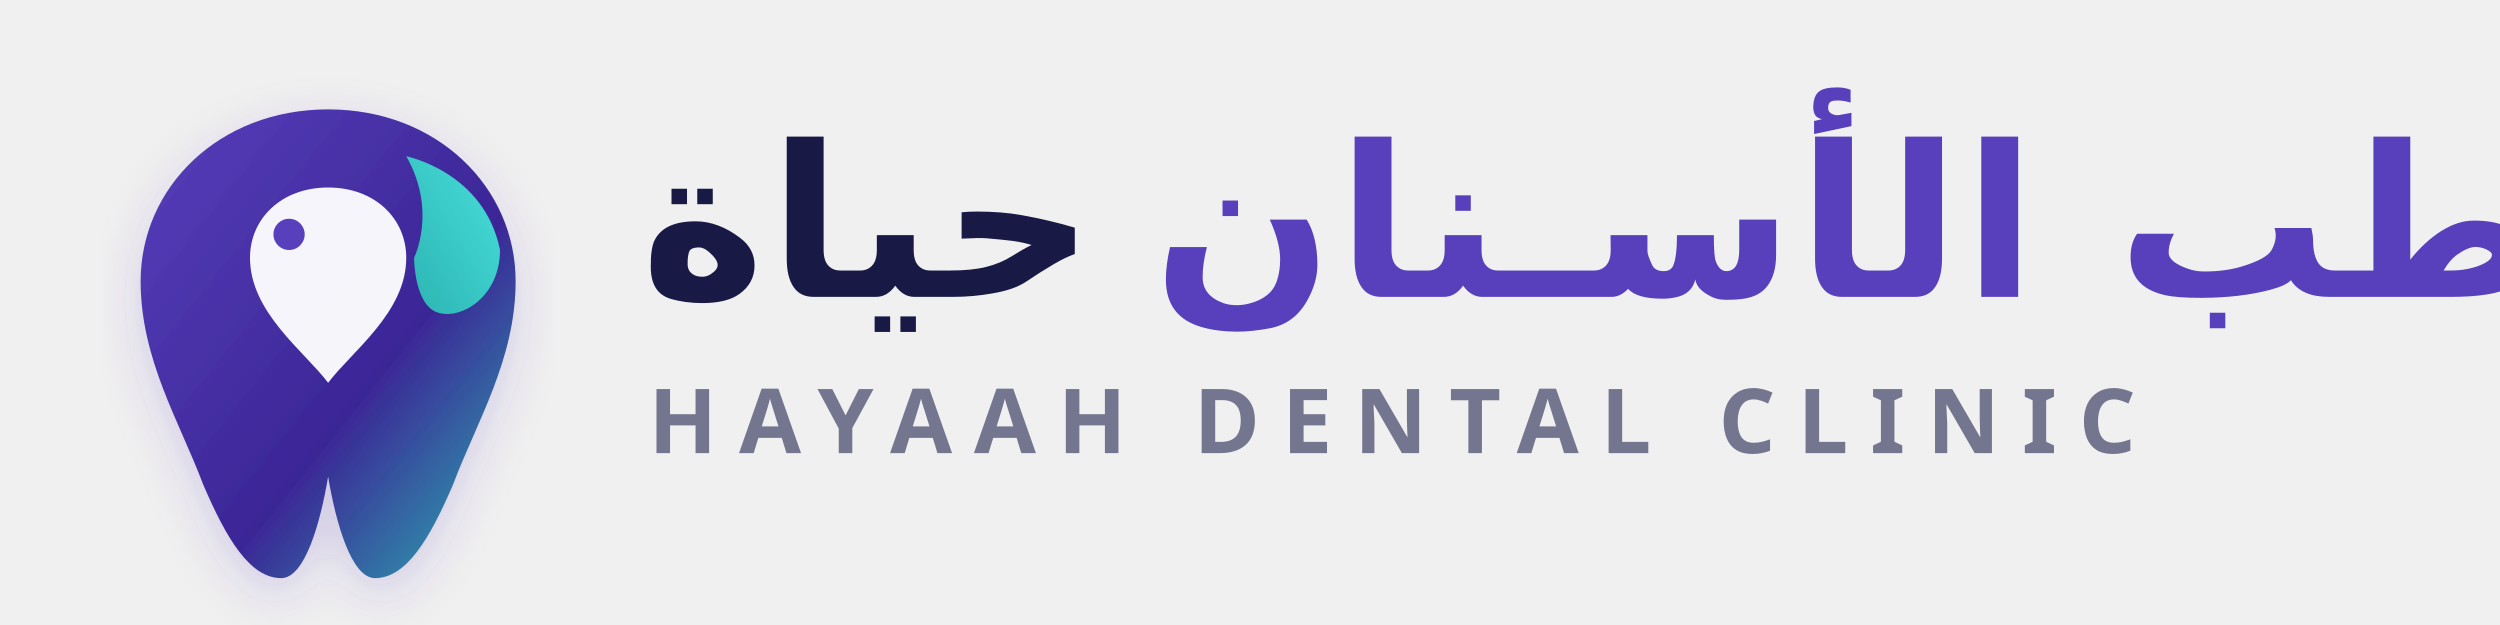
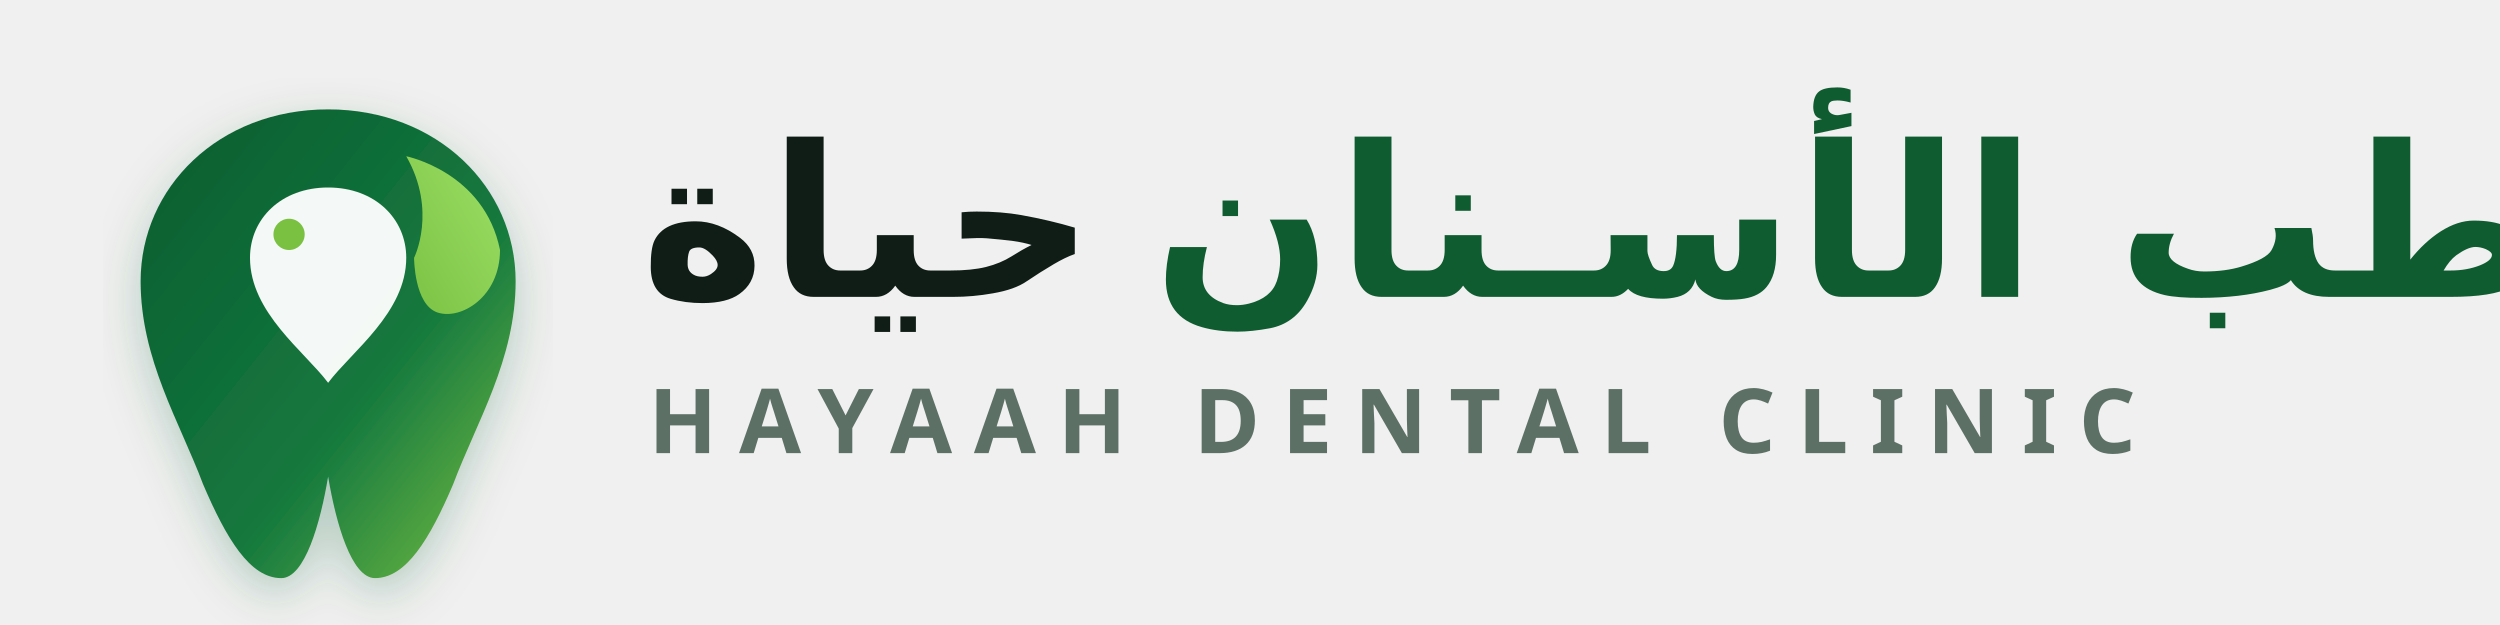
<svg xmlns="http://www.w3.org/2000/svg" viewBox="0 0 320 80" width="100%" height="100%" fill="none">
  <defs>
    <linearGradient id="hayaahGrad" x1="0%" y1="0%" x2="100%" y2="100%">
-       <stop offset="0%" stop-color="#583FBC" />
-       <stop offset="60%" stop-color="#3B2696" />
-       <stop offset="100%" stop-color="#2BB3B1" />
+       <stop offset="0%" stop-color="#0E5C2F" />
+       <stop offset="60%" stop-color="#13783E" />
+       <stop offset="100%" stop-color="#7AC143" />
    </linearGradient>
    <linearGradient id="leafGrad" x1="0%" y1="100%" x2="100%" y2="0%">
-       <stop offset="0%" stop-color="#2BB3B1" />
-       <stop offset="100%" stop-color="#48DFDC" />
+       <stop offset="0%" stop-color="#7AC143" />
+       <stop offset="100%" stop-color="#9CE065" />
    </linearGradient>
    <filter id="softGlow" x="-10%" y="-10%" width="120%" height="120%">
-       <feDropShadow dx="0" dy="2" stdDeviation="3" flood-color="#583FBC" flood-opacity="0.2" />
+       <feDropShadow dx="0" dy="2" stdDeviation="3" flood-color="#0E5C2F" flood-opacity="0.25" />
    </filter>
  </defs>
  <g transform="translate(10, 8)" filter="url(#softGlow)">
    <path d="M32 6C18 6 8 16 8 28C8 38 13 46 16 54C19 61 22 66 26 66C29 66 31 59 32 53C33 59 35 66 38 66C42 66 45 61 48 54C51 46 56 38 56 28C56 16 46 6 32 6Z" fill="url(#hayaahGrad)" />
    <path d="M32 16C26 16 22 20 22 25C22 32 29 37 32 41C35 37 42 32 42 25C42 20 38 16 32 16Z" fill="#FFFFFF" opacity="0.95" />
    <path d="M42 12C42 12 52 14 54 24C54 30 49 33 46 32C43 31 43 25 43 25C43 25 46 19 42 12Z" fill="url(#leafGrad)" />
-     <circle cx="27" cy="22" r="2" fill="#583FBC" />
+     <circle cx="27" cy="22" r="2" fill="#7AC143" />
  </g>
-   <text x="82" y="38" font-family="'Cairo', 'Segoe UI', Tahoma, sans-serif" font-size="27" font-weight="800" fill="#181945" letter-spacing="0.5">
-     حياة <tspan fill="#583FBC" font-weight="700">لـطب الأسـنان</tspan>
+   <text x="82" y="38" font-family="'Cairo', 'Segoe UI', Tahoma, sans-serif" font-size="27" font-weight="800" fill="#0F1D16" letter-spacing="0.5">
+     حياة <tspan fill="#0E5C2F" font-weight="700">لـطب الأسـنان</tspan>
  </text>
-   <text x="83" y="58" font-family="'Montserrat', sans-serif" font-size="11.5" font-weight="600" fill="#74758F" letter-spacing="2.8">
+   <text x="83" y="58" font-family="'Montserrat', sans-serif" font-size="11.5" font-weight="600" fill="#5C7065" letter-spacing="2.8">
    HAYAAH DENTAL CLINIC
  </text>
</svg>
